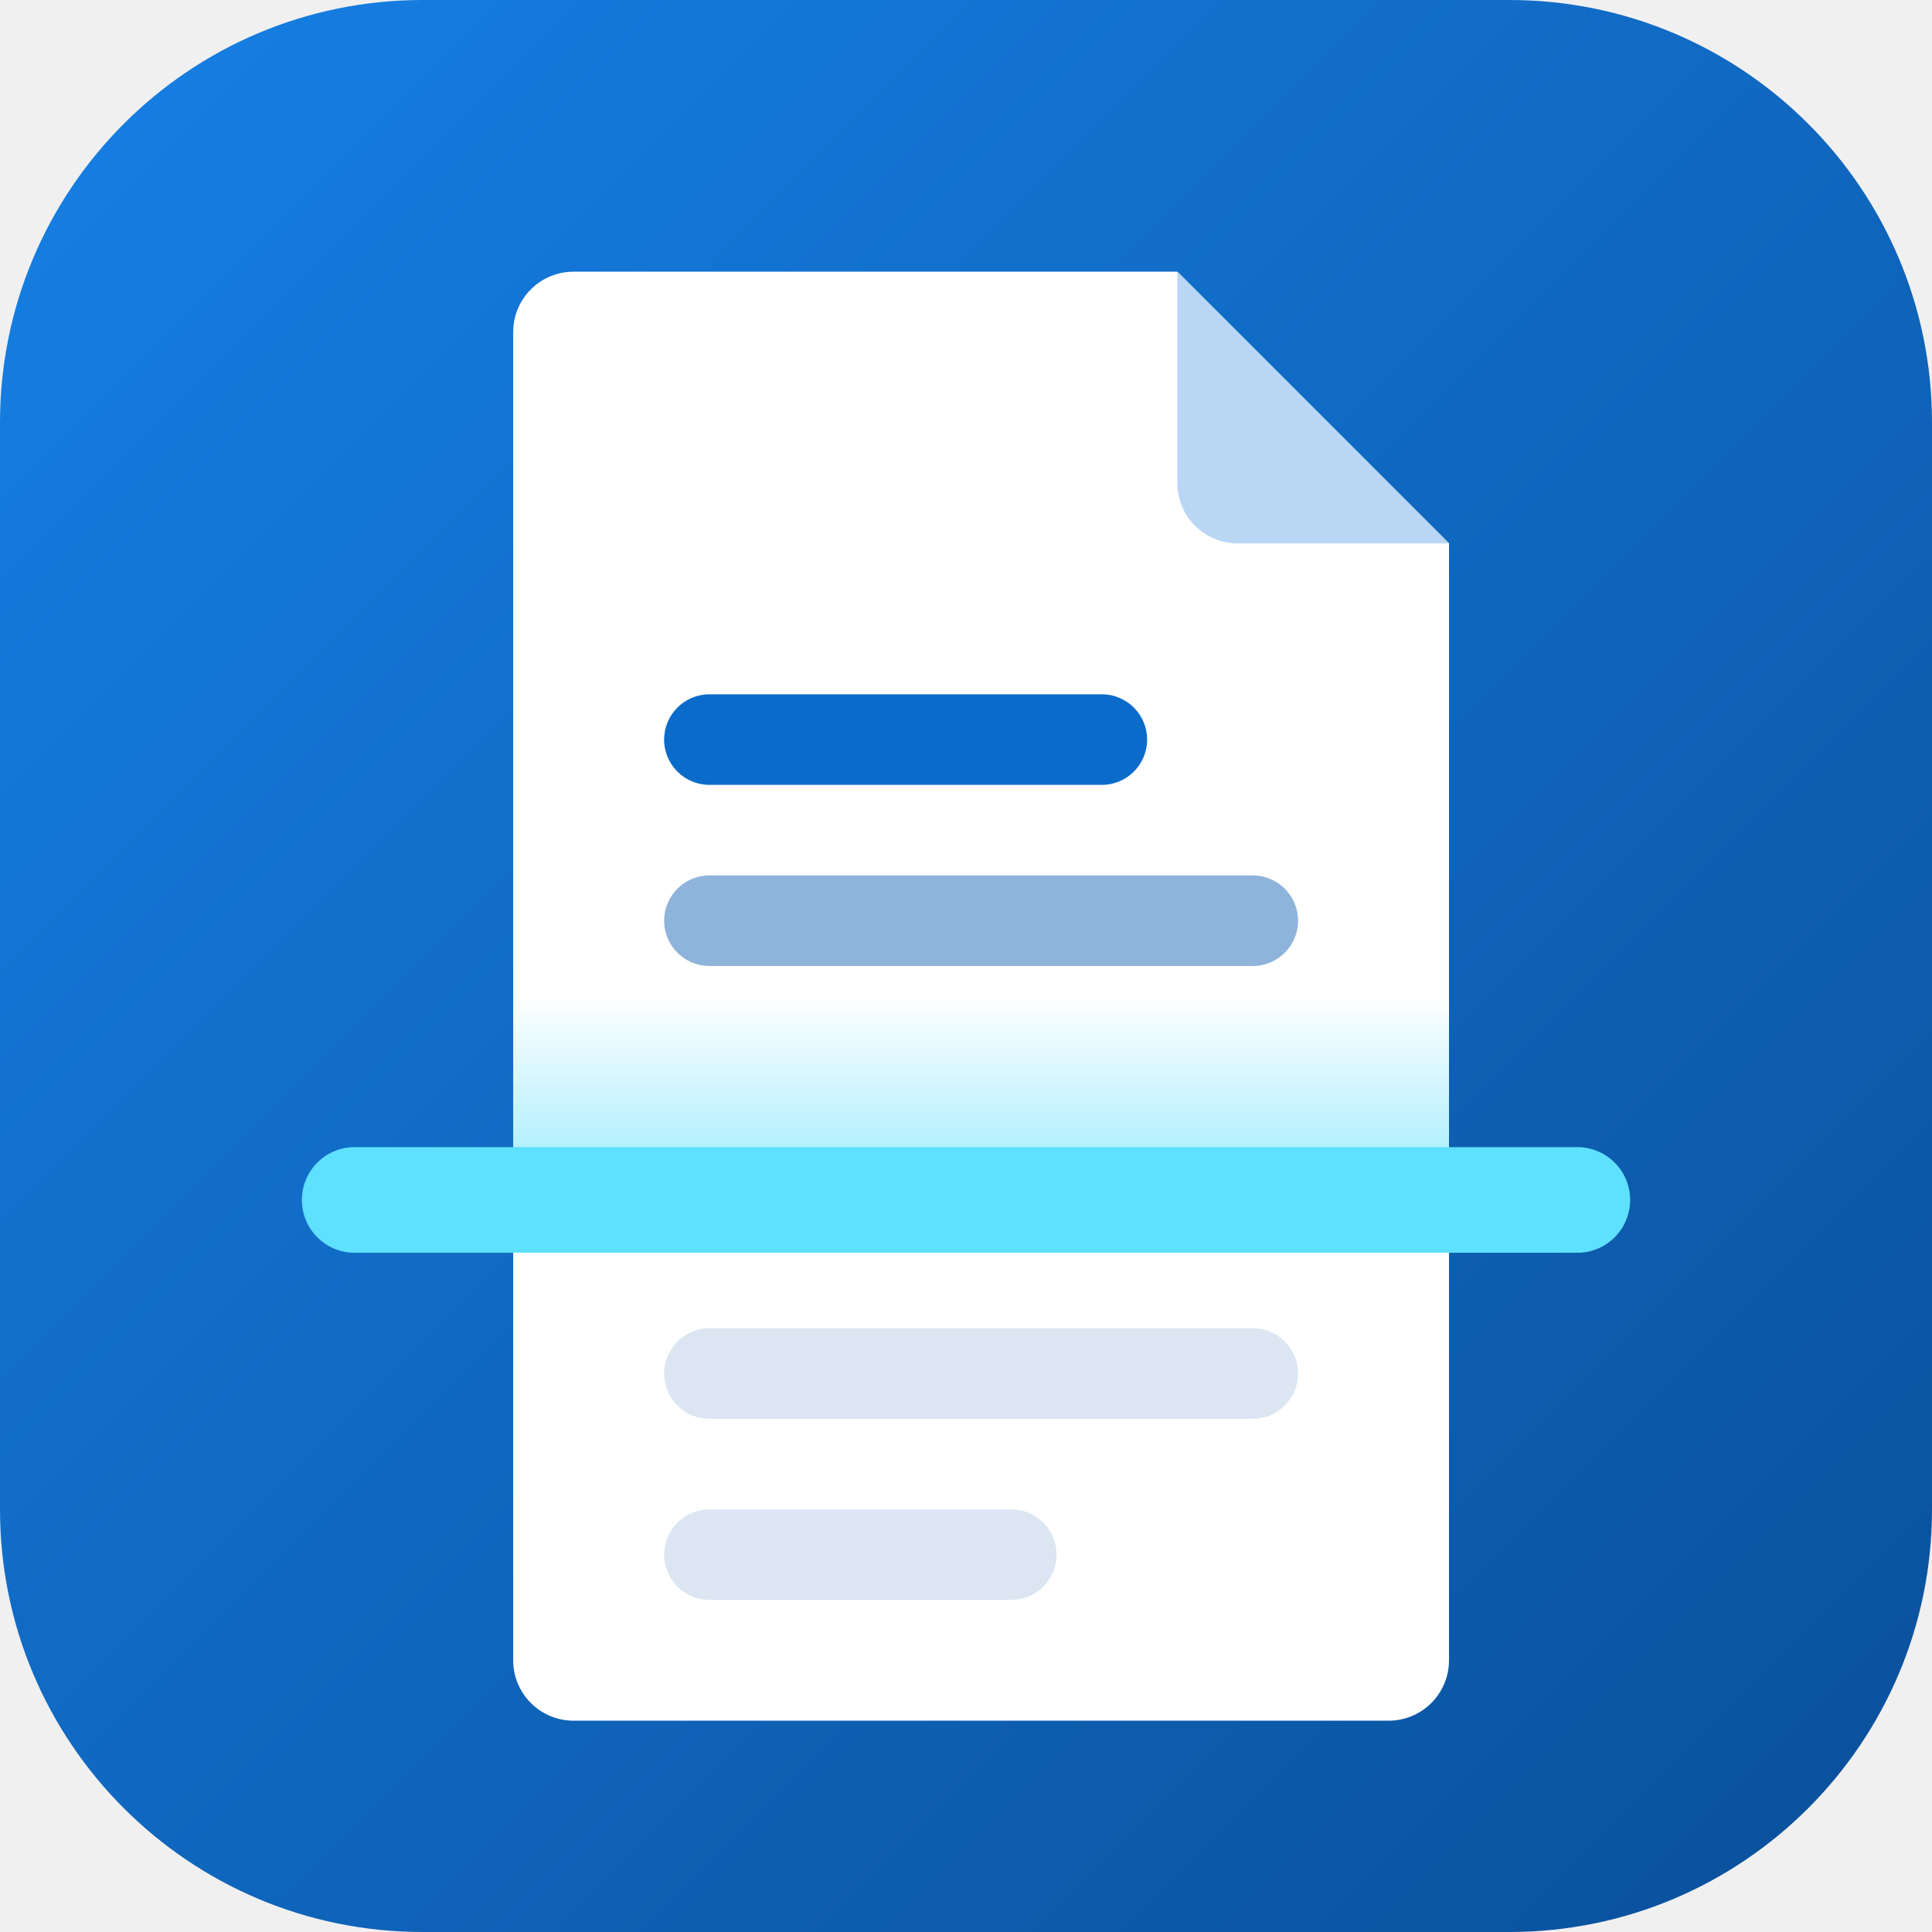
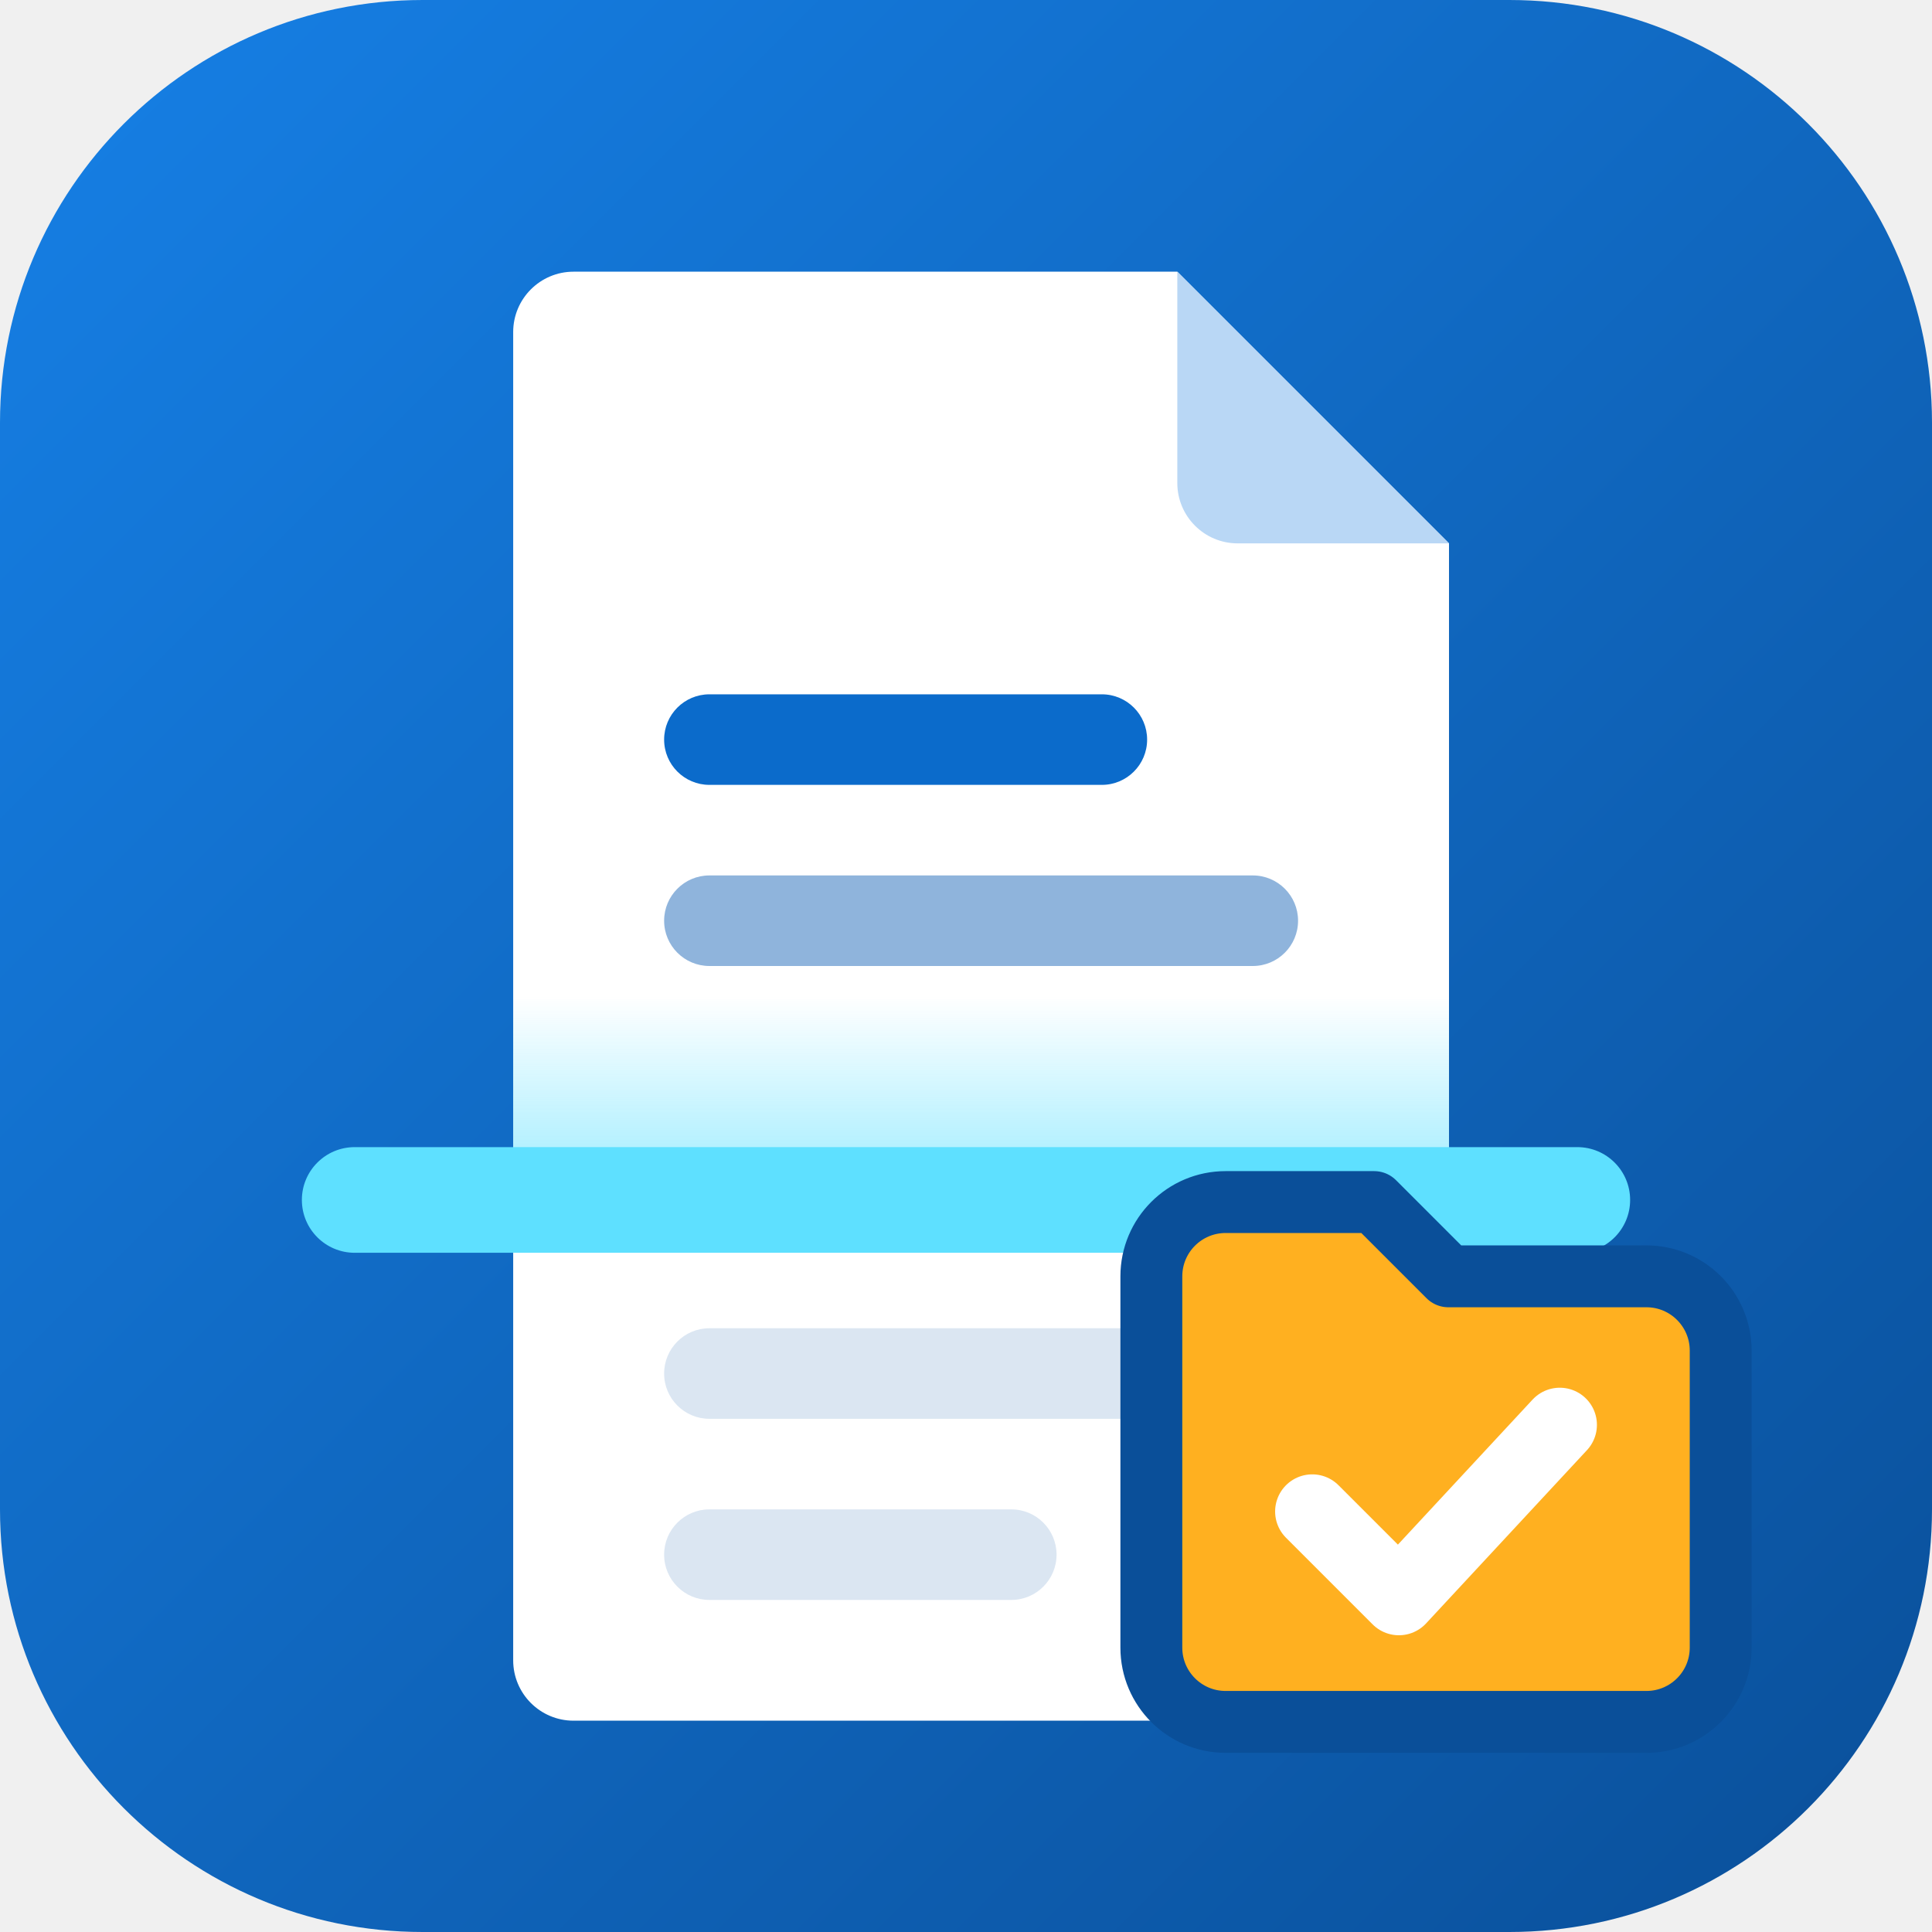
<svg xmlns="http://www.w3.org/2000/svg" viewBox="0 0 64 64" width="64" height="64">
  <defs>
    <linearGradient id="tile" x1="0" y1="0" x2="1" y2="1">
      <stop offset="0" stop-color="#1680e6" />
      <stop offset="1" stop-color="#0a4f99" />
    </linearGradient>
    <linearGradient id="glow" x1="0" y1="0" x2="0" y2="1">
      <stop offset="0" stop-color="#5ee0ff" stop-opacity="0" />
      <stop offset="1" stop-color="#5ee0ff" stop-opacity=".55" />
    </linearGradient>
  </defs>
  <rect width="64" height="64" rx="14" fill="url(#tile)" />
  <path d="M19 9h20l9 9v37a2 2 0 0 1-2 2H19a2 2 0 0 1-2-2V11a2 2 0 0 1 2-2z" fill="#fff" />
  <path d="M39 9v7a2 2 0 0 0 2 2h7z" fill="#b9d7f5" />
  <rect x="22" y="23" width="16" height="3" rx="1.5" fill="#0b6bcb" />
  <rect x="22" y="29" width="21" height="3" rx="1.5" fill="#8fb4dc" />
  <rect x="17" y="33" width="31" height="6" fill="url(#glow)" />
  <rect x="22" y="44" width="21" height="3" rx="1.5" fill="#dbe6f2" />
  <rect x="22" y="50" width="13" height="3" rx="1.5" fill="#dbe6f2" />
  <rect x="10" y="38" width="44" height="3.5" rx="1.75" fill="#5ee0ff" />
+   <g transform="translate(36.5 39) scale(.82)">
+     <path d="M2 4a3 3 0 0 1 3-3h6l3 3h8a3 3 0 0 1 3 3v12a3 3 0 0 1-3 3H5a3 3 0 0 1-3-3z" fill="#ffb020" stroke="#0a4f99" stroke-width="2.5" stroke-linejoin="round" />
+     <path d="M8.5 13.5l3.5 3.5 6.5-7" fill="none" stroke="#fff" stroke-width="3" stroke-linecap="round" stroke-linejoin="round" />
+   </g>
</svg>
